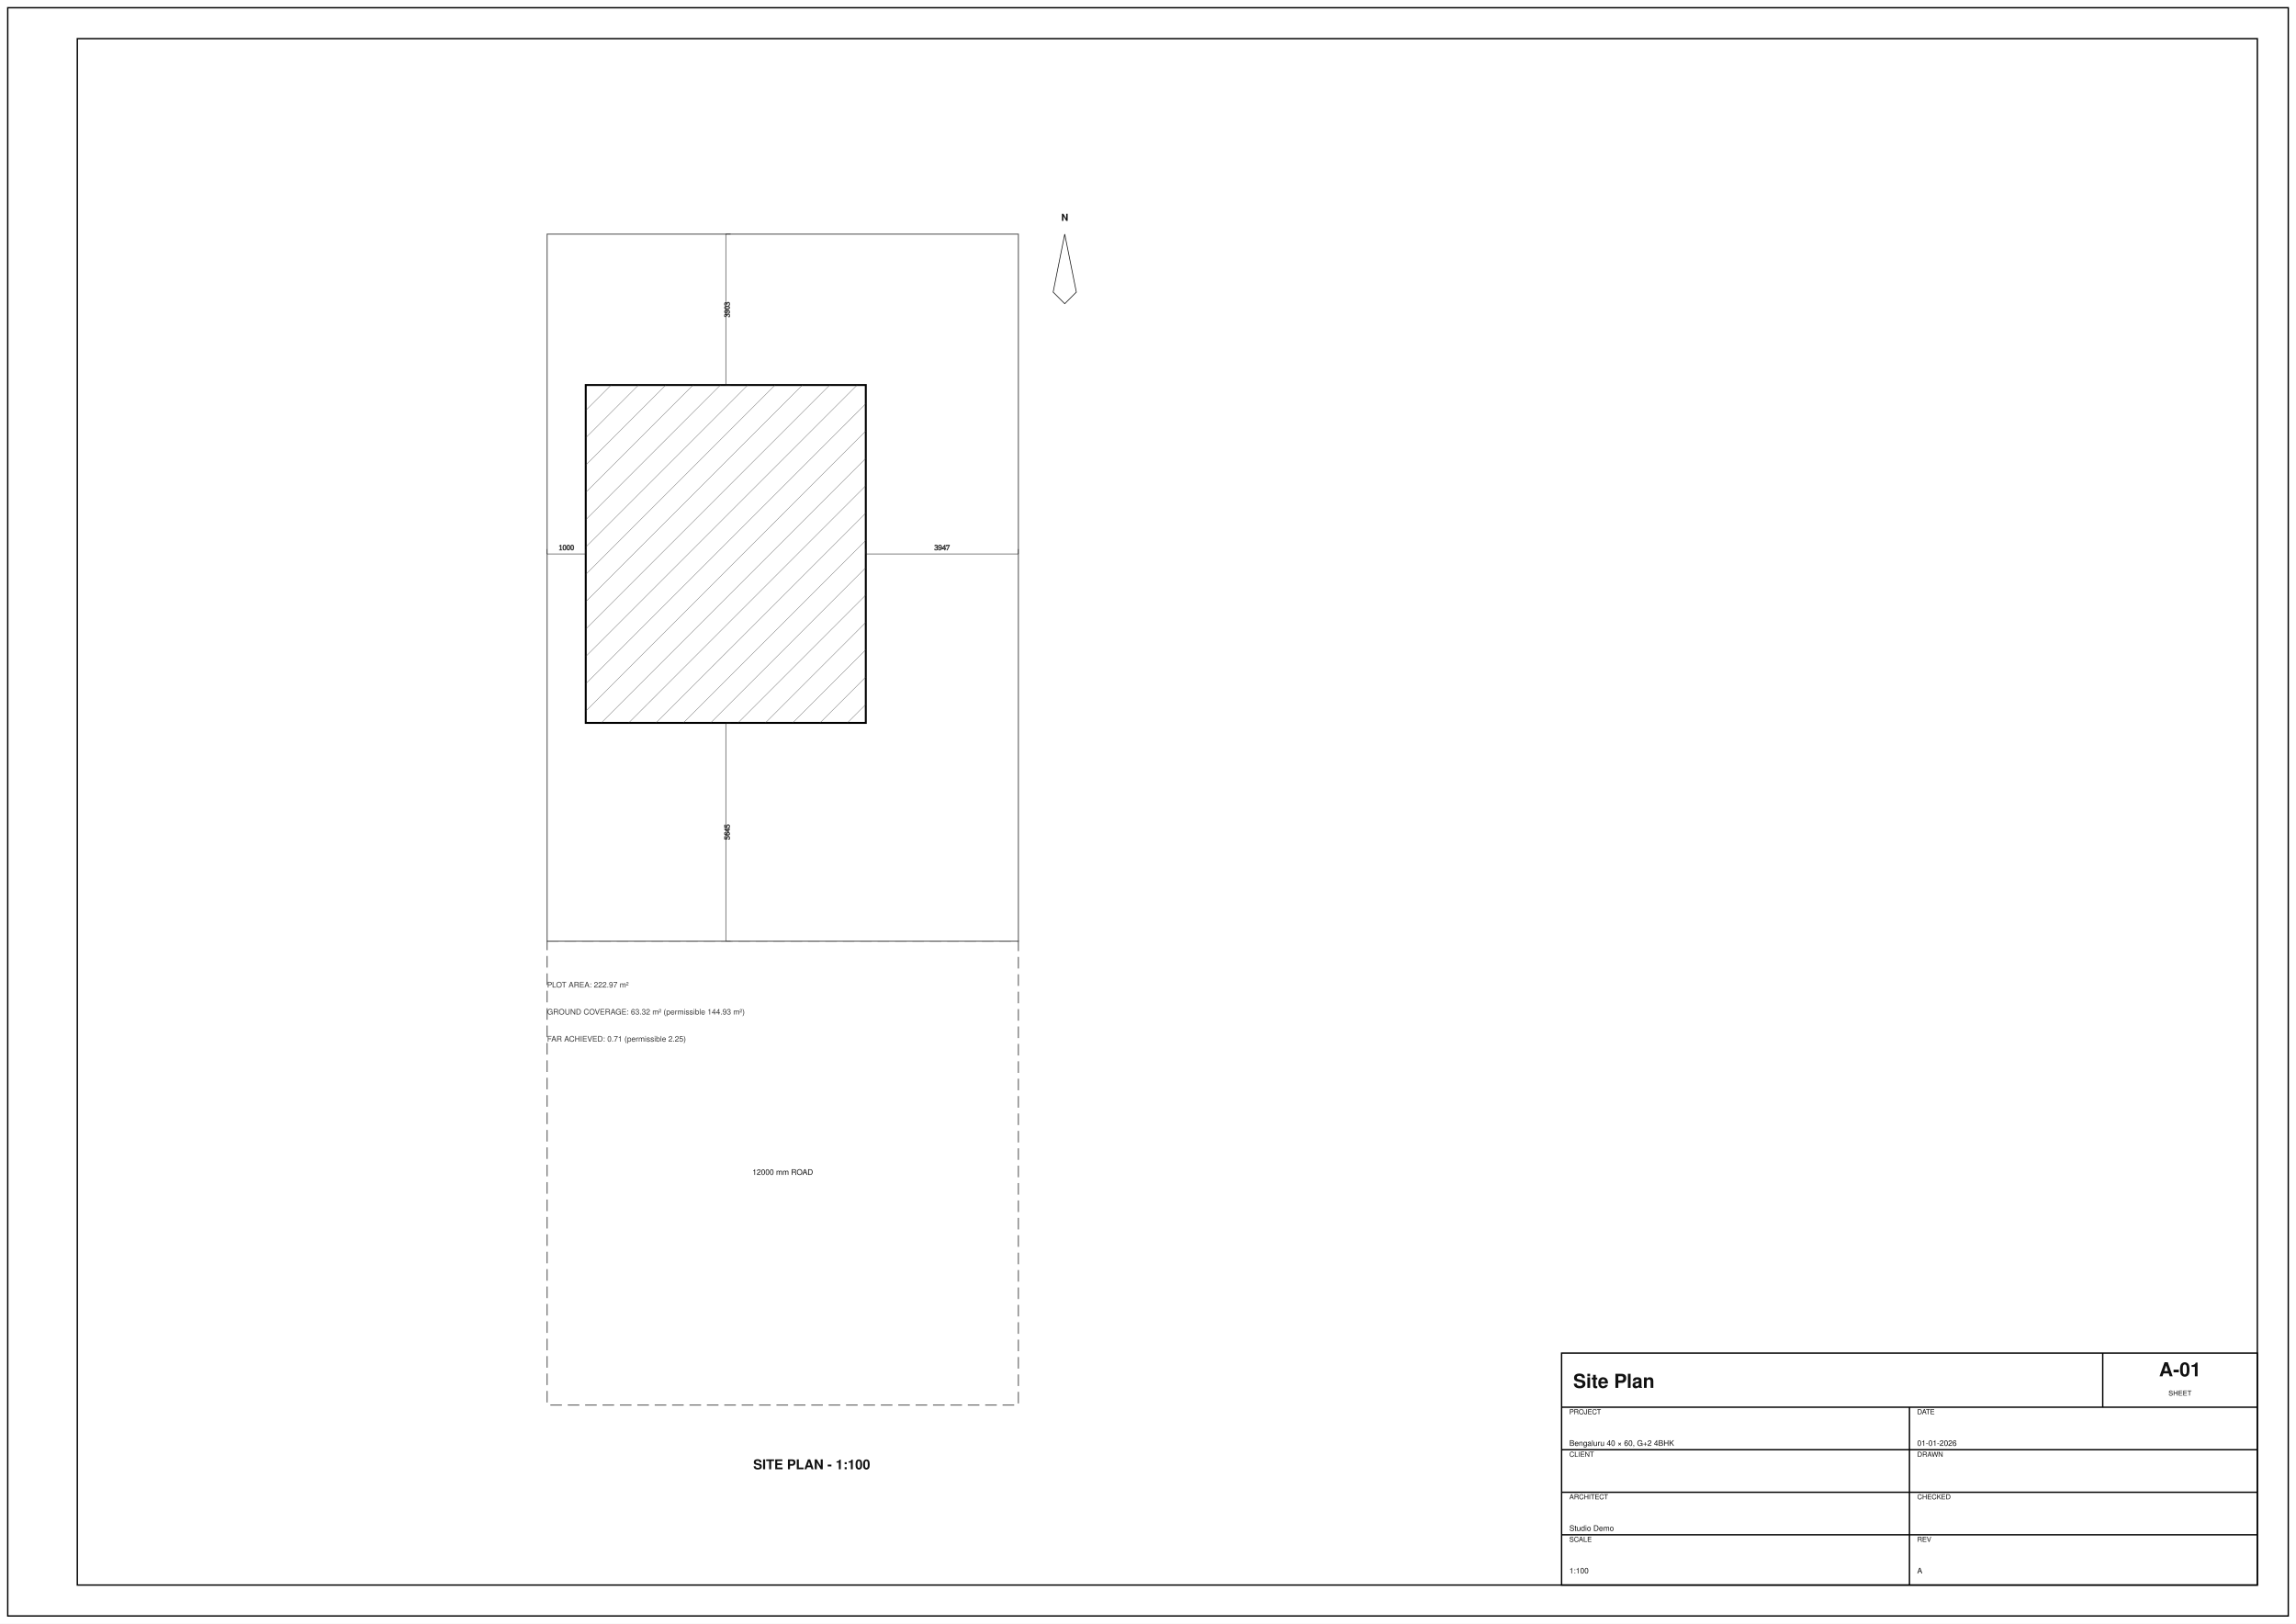
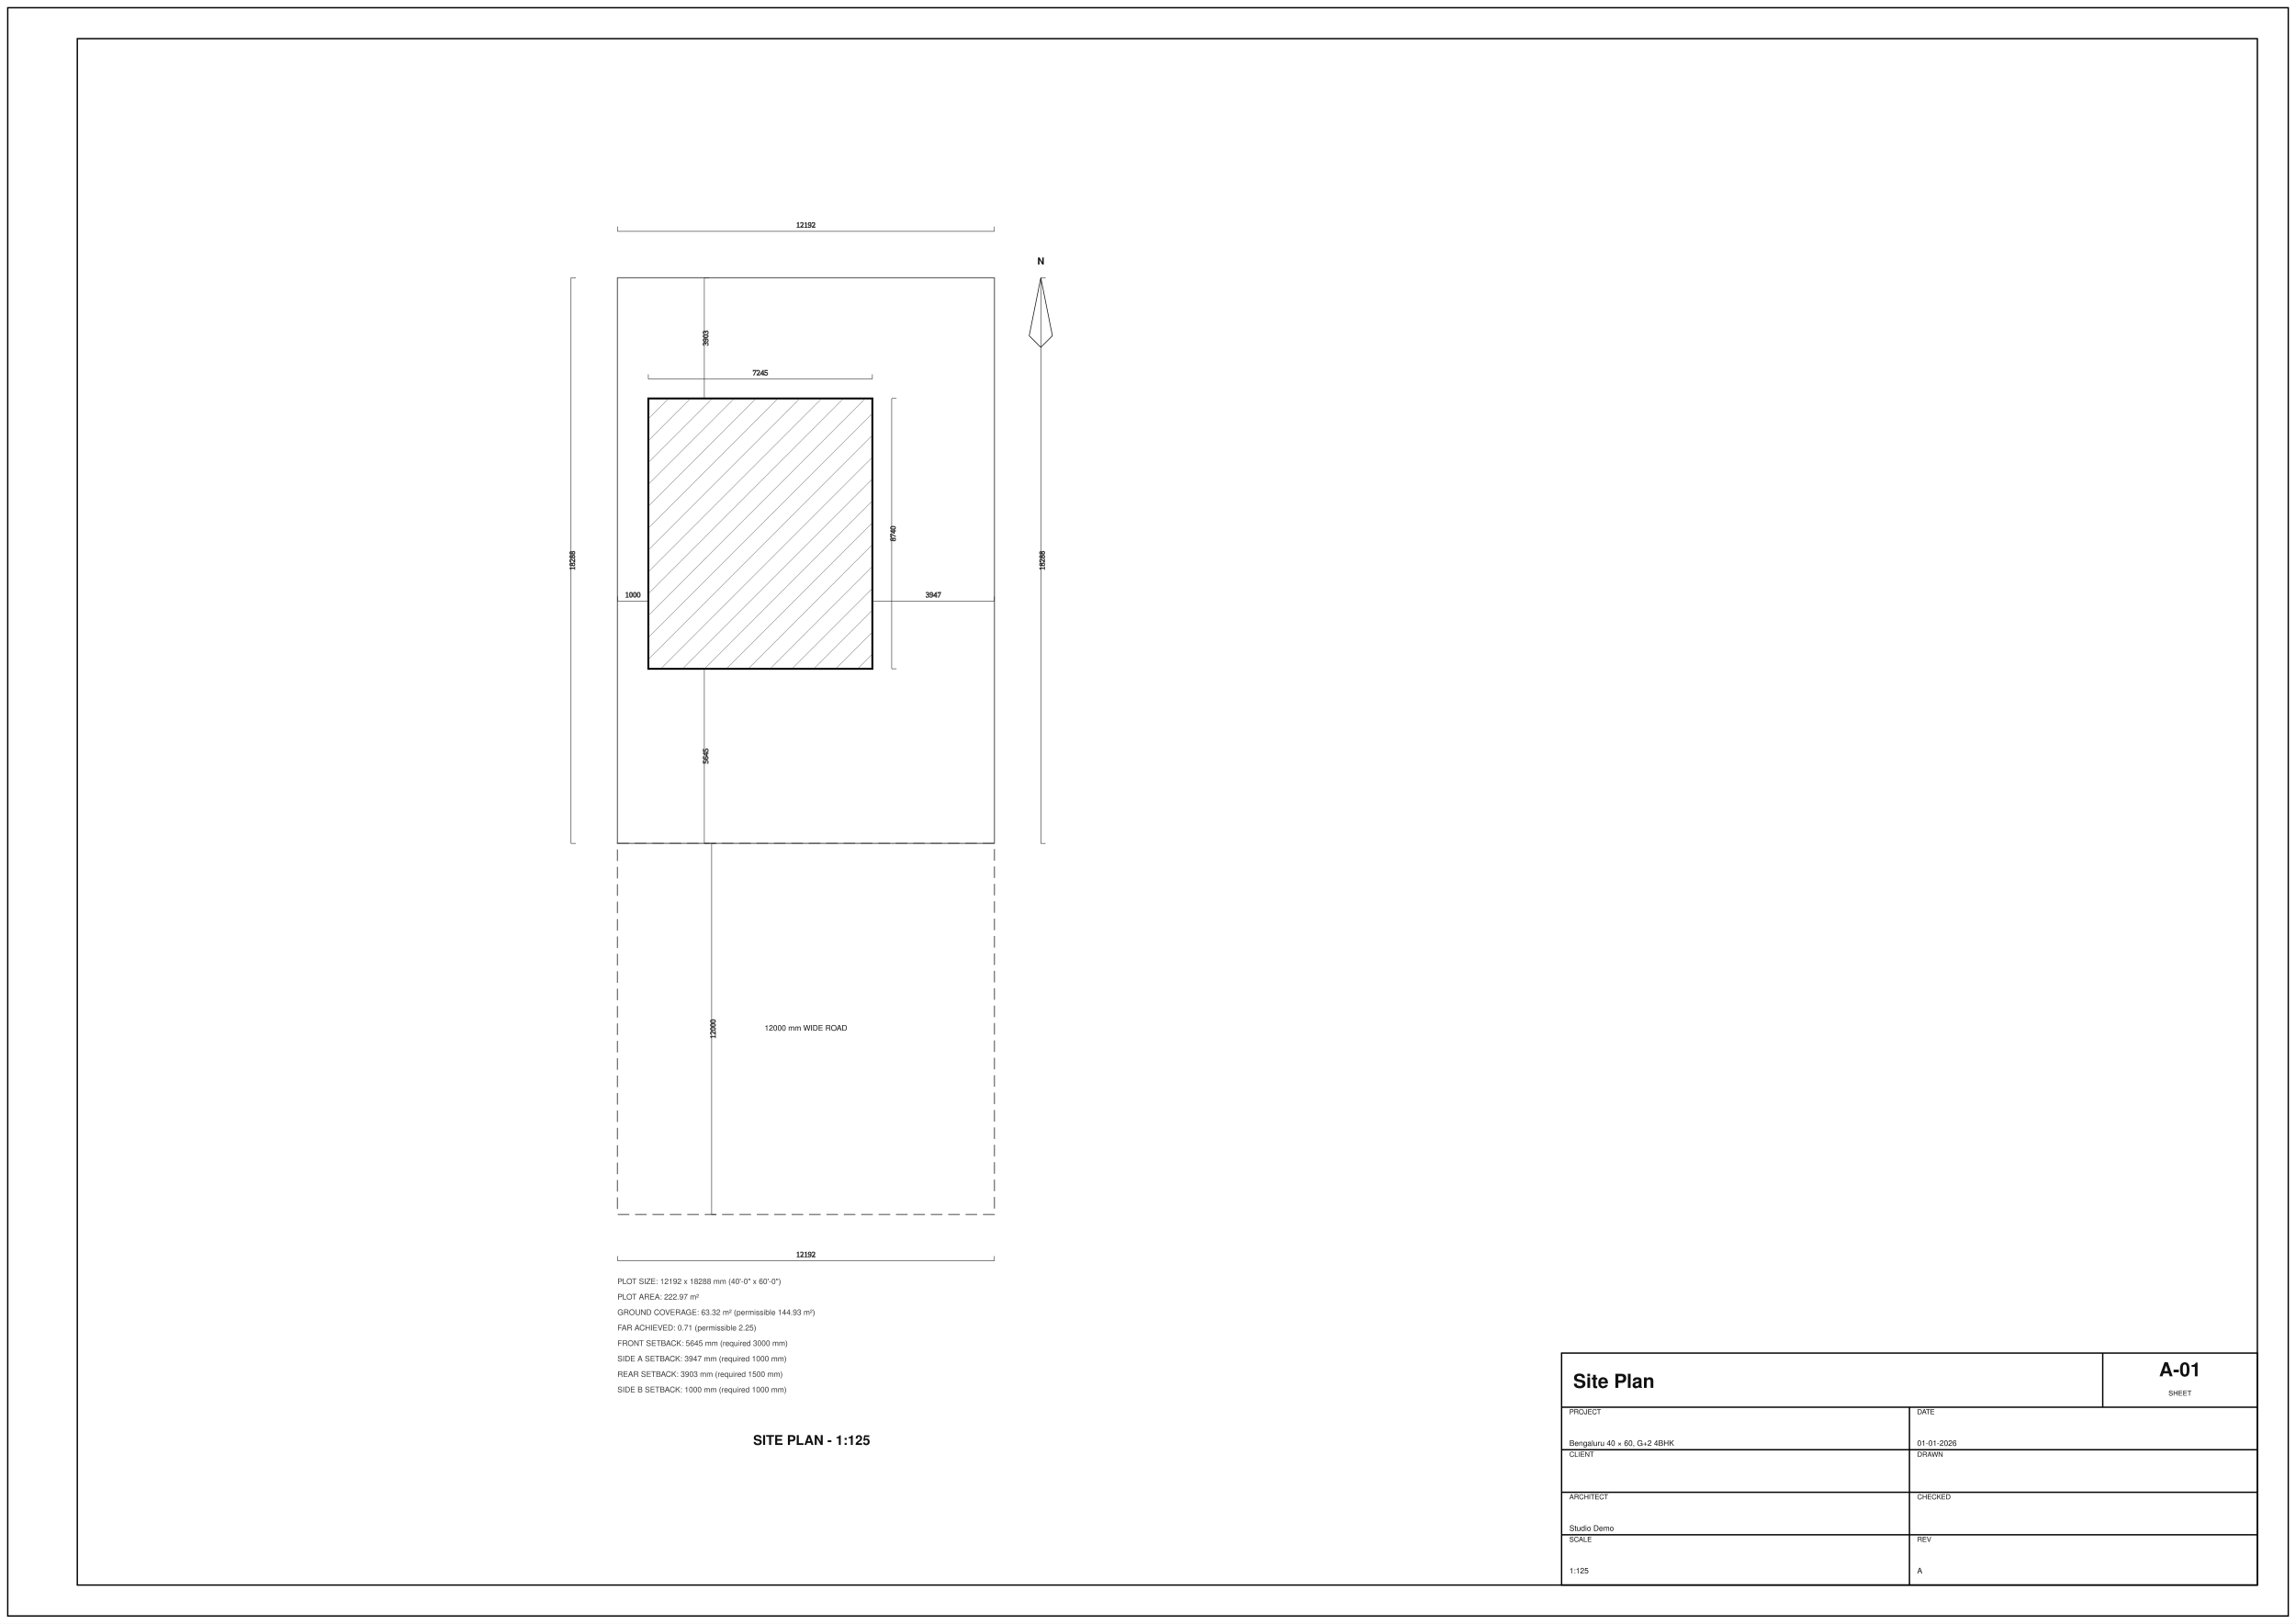
<svg xmlns="http://www.w3.org/2000/svg" width="594mm" height="420mm" viewBox="0 0 594 420" version="1.1">
  <rect x="0" y="0" width="594" height="420" fill="#ffffff" stroke="none" />
  <defs>
-     <clipPath id="hc-bac46248454b301a" clip-rule="evenodd">
-       <path d="M 151.540 186.990 L 223.990 186.990 L 223.990 99.590 L 151.540 99.590 Z" />
+     <clipPath id="hc-3be4f7eada0dfb2e" clip-rule="evenodd">
+       <path d="M 167.732 172.992 L 225.692 172.992 L 225.692 103.072 L 167.732 103.072 Z" />
    </clipPath>
  </defs>
  <g id="g-frame">
    <g class="layer" data-layer="A-TEXT" stroke="#111111" stroke-width="0.180" fill="none" stroke-linecap="butt" stroke-linejoin="miter">
      <g font-family="Helvetica, Arial, sans-serif" fill="#111111" stroke="none">
        <text x="407.000" y="359.000" font-size="5.000" text-anchor="start" dominant-baseline="alphabetic" font-weight="600">Site Plan</text>
        <text x="564.000" y="356.000" font-size="5.000" text-anchor="middle" dominant-baseline="alphabetic" font-weight="600">A-01</text>
        <text x="564.000" y="361.000" font-size="1.800" text-anchor="middle" dominant-baseline="alphabetic">SHEET</text>
        <text x="406.000" y="365.000" font-size="1.800" text-anchor="start" dominant-baseline="hanging">PROJECT</text>
        <text x="406.000" y="374.000" font-size="2.000" text-anchor="start" dominant-baseline="alphabetic">Bengaluru 40 × 60, G+2 4BHK</text>
        <text x="406.000" y="376.000" font-size="1.800" text-anchor="start" dominant-baseline="hanging">CLIENT</text>
        <text x="406.000" y="385.000" font-size="2.000" text-anchor="start" dominant-baseline="alphabetic" />
        <text x="406.000" y="387.000" font-size="1.800" text-anchor="start" dominant-baseline="hanging">ARCHITECT</text>
        <text x="406.000" y="396.000" font-size="2.000" text-anchor="start" dominant-baseline="alphabetic">Studio Demo</text>
        <text x="406.000" y="398.000" font-size="1.800" text-anchor="start" dominant-baseline="hanging">SCALE</text>
-         <text x="406.000" y="407.000" font-size="2.000" text-anchor="start" dominant-baseline="alphabetic">1:100</text>
+         <text x="406.000" y="407.000" font-size="2.000" text-anchor="start" dominant-baseline="alphabetic">1:125</text>
        <text x="496.000" y="365.000" font-size="1.800" text-anchor="start" dominant-baseline="hanging">DATE</text>
        <text x="496.000" y="374.000" font-size="2.000" text-anchor="start" dominant-baseline="alphabetic">01-01-2026</text>
        <text x="496.000" y="376.000" font-size="1.800" text-anchor="start" dominant-baseline="hanging">DRAWN</text>
        <text x="496.000" y="385.000" font-size="2.000" text-anchor="start" dominant-baseline="alphabetic" />
        <text x="496.000" y="387.000" font-size="1.800" text-anchor="start" dominant-baseline="hanging">CHECKED</text>
        <text x="496.000" y="396.000" font-size="2.000" text-anchor="start" dominant-baseline="alphabetic" />
        <text x="496.000" y="398.000" font-size="1.800" text-anchor="start" dominant-baseline="hanging">REV</text>
        <text x="496.000" y="407.000" font-size="2.000" text-anchor="start" dominant-baseline="alphabetic">A</text>
      </g>
    </g>
    <g class="layer" data-layer="A-TITL" stroke="#000000" stroke-width="0.350" fill="none" stroke-linecap="butt" stroke-linejoin="miter">
      <polygon points="2.000,2.000 592.000,2.000 592.000,418.000 2.000,418.000" fill="none" />
      <polygon points="20.000,10.000 584.000,10.000 584.000,410.000 20.000,410.000" fill="none" />
      <polygon points="404.000,350.000 584.000,350.000 584.000,410.000 404.000,410.000" fill="none" />
      <line x1="404.000" y1="364.000" x2="584.000" y2="364.000" />
      <line x1="544.000" y1="350.000" x2="544.000" y2="364.000" />
      <line x1="494.000" y1="364.000" x2="494.000" y2="410.000" />
      <line x1="404.000" y1="375.000" x2="494.000" y2="375.000" />
      <line x1="404.000" y1="386.000" x2="494.000" y2="386.000" />
      <line x1="404.000" y1="397.000" x2="494.000" y2="397.000" />
      <line x1="494.000" y1="375.000" x2="584.000" y2="375.000" />
      <line x1="494.000" y1="386.000" x2="584.000" y2="386.000" />
      <line x1="494.000" y1="397.000" x2="584.000" y2="397.000" />
    </g>
  </g>
  <g id="g-site">
    <g class="layer" data-layer="A-WALL" stroke="#000000" stroke-width="0.500" fill="none" stroke-linecap="butt" stroke-linejoin="miter">
-       <polygon points="151.540,186.990 223.990,186.990 223.990,99.590 151.540,99.590" fill="none" />
+       <polygon points="167.732,172.992 225.692,172.992 225.692,103.072 167.732,103.072" fill="none" />
    </g>
    <g class="layer" data-layer="A-WALL-PART" stroke="#555555" stroke-width="0.250" fill="none" stroke-linecap="butt" stroke-linejoin="miter">
-       <polygon points="141.540,243.440 263.460,243.440 263.460,60.560 141.540,60.560" fill="none" />
-       <polygon points="141.540,243.440 263.460,243.440 263.460,363.440 141.540,363.440" fill="none" stroke-dasharray="3.000 1.500" />
+       <polygon points="159.732,218.152 257.268,218.152 257.268,71.848 159.732,71.848" fill="none" />
+       <polygon points="159.732,218.152 257.268,218.152 257.268,314.152 159.732,314.152" fill="none" stroke-dasharray="3.000 1.500" />
    </g>
    <g class="layer" data-layer="A-DIM" stroke="#1a1a1a" stroke-width="0.130" fill="none" stroke-linecap="butt" stroke-linejoin="miter">
-       <line x1="187.760" y1="243.440" x2="187.760" y2="186.990" />
-       <line x1="187.760" y1="243.440" x2="189.010" y2="243.440" />
-       <line x1="187.760" y1="186.990" x2="189.010" y2="186.990" />
-       <text x="188.760" y="215.220" font-size="2.000" text-anchor="middle" dominant-baseline="alphabetic" transform="rotate(-90 188.760 215.220)">5645</text>
-       <line x1="187.760" y1="99.590" x2="187.760" y2="60.560" />
-       <line x1="187.760" y1="99.590" x2="189.010" y2="99.590" />
-       <line x1="187.760" y1="60.560" x2="189.010" y2="60.560" />
-       <text x="188.760" y="80.080" font-size="2.000" text-anchor="middle" dominant-baseline="alphabetic" transform="rotate(-90 188.760 80.080)">3903</text>
-       <line x1="141.540" y1="143.290" x2="151.540" y2="143.290" />
-       <line x1="141.540" y1="143.290" x2="141.540" y2="142.040" />
-       <line x1="151.540" y1="143.290" x2="151.540" y2="142.040" />
-       <text x="146.540" y="142.290" font-size="2.000" text-anchor="middle" dominant-baseline="alphabetic">1000</text>
-       <line x1="223.990" y1="143.290" x2="263.460" y2="143.290" />
-       <line x1="223.990" y1="143.290" x2="223.990" y2="142.040" />
-       <line x1="263.460" y1="143.290" x2="263.460" y2="142.040" />
-       <text x="243.720" y="142.290" font-size="2.000" text-anchor="middle" dominant-baseline="alphabetic">3947</text>
+       <line x1="184.116" y1="314.152" x2="184.116" y2="218.152" />
+       <line x1="184.116" y1="314.152" x2="185.364" y2="314.152" />
+       <line x1="184.116" y1="218.152" x2="185.364" y2="218.152" />
+       <text x="185.116" y="266.152" font-size="2.000" text-anchor="middle" dominant-baseline="alphabetic" transform="rotate(-90 185.116 266.152)">12000</text>
+       <line x1="159.732" y1="326.152" x2="257.268" y2="326.152" />
+       <line x1="159.732" y1="326.152" x2="159.732" y2="324.904" />
+       <line x1="257.268" y1="326.152" x2="257.268" y2="324.904" />
+       <text x="208.500" y="325.152" font-size="2.000" text-anchor="middle" dominant-baseline="alphabetic">12192</text>
+       <line x1="269.268" y1="218.152" x2="269.268" y2="71.848" />
+       <line x1="269.268" y1="218.152" x2="270.516" y2="218.152" />
+       <line x1="269.268" y1="71.848" x2="270.516" y2="71.848" />
+       <text x="270.268" y="145.000" font-size="2.000" text-anchor="middle" dominant-baseline="alphabetic" transform="rotate(-90 270.268 145.000)">18288</text>
+       <line x1="159.732" y1="59.848" x2="257.268" y2="59.848" />
+       <line x1="159.732" y1="59.848" x2="159.732" y2="58.600" />
+       <line x1="257.268" y1="59.848" x2="257.268" y2="58.600" />
+       <text x="208.500" y="58.848" font-size="2.000" text-anchor="middle" dominant-baseline="alphabetic">12192</text>
+       <line x1="147.732" y1="218.152" x2="147.732" y2="71.848" />
+       <line x1="147.732" y1="218.152" x2="148.980" y2="218.152" />
+       <line x1="147.732" y1="71.848" x2="148.980" y2="71.848" />
+       <text x="148.732" y="145.000" font-size="2.000" text-anchor="middle" dominant-baseline="alphabetic" transform="rotate(-90 148.732 145.000)">18288</text>
+       <line x1="167.732" y1="98.072" x2="225.692" y2="98.072" />
+       <line x1="167.732" y1="98.072" x2="167.732" y2="96.824" />
+       <line x1="225.692" y1="98.072" x2="225.692" y2="96.824" />
+       <text x="196.708" y="97.072" font-size="2.000" text-anchor="middle" dominant-baseline="alphabetic">7245</text>
+       <line x1="230.692" y1="172.992" x2="230.692" y2="103.072" />
+       <line x1="230.692" y1="172.992" x2="231.940" y2="172.992" />
+       <line x1="230.692" y1="103.072" x2="231.940" y2="103.072" />
+       <text x="231.692" y="138.032" font-size="2.000" text-anchor="middle" dominant-baseline="alphabetic" transform="rotate(-90 231.692 138.032)">8740</text>
+       <line x1="182.220" y1="218.152" x2="182.220" y2="172.992" />
+       <line x1="182.220" y1="218.152" x2="183.468" y2="218.152" />
+       <line x1="182.220" y1="172.992" x2="183.468" y2="172.992" />
+       <text x="183.220" y="195.576" font-size="2.000" text-anchor="middle" dominant-baseline="alphabetic" transform="rotate(-90 183.220 195.576)">5645</text>
+       <line x1="225.692" y1="155.512" x2="257.268" y2="155.512" />
+       <line x1="225.692" y1="155.512" x2="225.692" y2="154.264" />
+       <line x1="257.268" y1="155.512" x2="257.268" y2="154.264" />
+       <text x="241.476" y="154.512" font-size="2.000" text-anchor="middle" dominant-baseline="alphabetic">3947</text>
+       <line x1="182.220" y1="103.072" x2="182.220" y2="71.848" />
+       <line x1="182.220" y1="103.072" x2="183.468" y2="103.072" />
+       <line x1="182.220" y1="71.848" x2="183.468" y2="71.848" />
+       <text x="183.220" y="87.464" font-size="2.000" text-anchor="middle" dominant-baseline="alphabetic" transform="rotate(-90 183.220 87.464)">3903</text>
+       <line x1="159.732" y1="155.512" x2="167.732" y2="155.512" />
+       <line x1="159.732" y1="155.512" x2="159.732" y2="154.264" />
+       <line x1="167.732" y1="155.512" x2="167.732" y2="154.264" />
+       <text x="163.732" y="154.512" font-size="2.000" text-anchor="middle" dominant-baseline="alphabetic">1000</text>
    </g>
    <g class="layer" data-layer="A-TEXT" stroke="#111111" stroke-width="0.180" fill="none" stroke-linecap="butt" stroke-linejoin="miter">
-       <polygon points="275.460,60.560 272.460,75.560 275.460,78.560 278.460,75.560" fill="none" />
+       <polygon points="269.268,71.848 266.268,86.848 269.268,89.848 272.268,86.848" fill="none" />
      <g font-family="Helvetica, Arial, sans-serif" fill="#111111" stroke="none">
-         <text x="202.500" y="303.440" font-size="2.000" text-anchor="middle" dominant-baseline="central">12000 mm ROAD</text>
-         <text x="275.460" y="56.560" font-size="2.500" text-anchor="middle" dominant-baseline="central" font-weight="600">N</text>
+         <text x="208.500" y="266.152" font-size="2.000" text-anchor="middle" dominant-baseline="central">12000 mm WIDE ROAD</text>
+         <text x="269.268" y="67.848" font-size="2.500" text-anchor="middle" dominant-baseline="central" font-weight="600">N</text>
      </g>
    </g>
    <g class="layer" data-layer="A-AREA" stroke="#3a3a3a" stroke-width="0.130" fill="none" stroke-linecap="butt" stroke-linejoin="miter">
-       <g clip-path="url(#hc-bac46248454b301a)">
-         <path d="M 188.910 224.360 L 268.830 144.430 M 185.370 220.820 L 265.300 140.900 M 181.840 217.290 L 261.760 137.360 M 178.300 213.750 L 258.230 133.830 M 174.770 210.220 L 254.690 130.290 M 171.230 206.680 L 251.150 126.750 M 167.690 203.140 L 247.620 123.220 M 164.160 199.610 L 244.080 119.680 M 160.620 196.070 L 240.550 116.150 M 157.090 192.540 L 237.010 112.610 M 153.550 189.000 L 233.480 109.080 M 150.020 185.470 L 229.940 105.540 M 146.480 181.930 L 226.410 102.010 M 142.950 178.400 L 222.870 98.470 M 139.410 174.860 L 219.330 94.930 M 135.870 171.320 L 215.800 91.400 M 132.340 167.790 L 212.260 87.860 M 128.800 164.250 L 208.730 84.330 M 125.270 160.720 L 205.190 80.790 M 121.730 157.180 L 201.660 77.260 M 118.200 153.650 L 198.120 73.720 M 114.660 150.110 L 194.590 70.190 M 111.130 146.580 L 191.050 66.650 M 107.590 143.040 L 187.510 63.110" stroke="#3a3a3a" stroke-width="0.080" fill="none" />
+       <g clip-path="url(#hc-3be4f7eada0dfb2e)">
+         <path d="M 197.628 202.888 L 261.564 138.944 M 194.796 200.056 L 258.740 136.120 M 191.972 197.232 L 255.908 133.288 M 189.140 194.400 L 253.084 130.464 M 186.316 191.576 L 250.252 127.632 M 183.484 188.744 L 247.420 124.800 M 180.652 185.912 L 244.596 121.976 M 177.828 183.088 L 241.764 119.144 M 174.996 180.256 L 238.940 116.320 M 172.172 177.432 L 236.108 113.488 M 169.340 174.600 L 233.284 110.664 M 166.516 171.776 L 230.452 107.832 M 163.684 168.944 L 227.628 105.008 M 160.860 166.120 L 224.796 102.176 M 158.028 163.288 L 221.964 99.344 M 155.196 160.456 L 219.140 96.520 M 152.372 157.632 L 216.308 93.688 M 149.540 154.800 L 213.484 90.864 M 146.716 151.976 L 210.652 88.032 M 143.884 149.144 L 207.828 85.208 M 141.060 146.320 L 204.996 82.376 M 138.228 143.488 L 202.172 79.552 M 135.404 140.664 L 199.340 76.720 M 132.572 137.832 L 196.508 73.888" stroke="#3a3a3a" stroke-width="0.080" fill="none" />
      </g>
      <g font-family="Helvetica, Arial, sans-serif" fill="#3a3a3a" stroke="none">
-         <text x="141.540" y="255.440" font-size="2.000" text-anchor="start" dominant-baseline="alphabetic">PLOT AREA: 222.97 m²</text>
-         <text x="141.540" y="262.440" font-size="2.000" text-anchor="start" dominant-baseline="alphabetic">GROUND COVERAGE: 63.32 m² (permissible 144.93 m²)</text>
-         <text x="141.540" y="269.440" font-size="2.000" text-anchor="start" dominant-baseline="alphabetic">FAR ACHIEVED: 0.71 (permissible 2.25)</text>
+         <text x="159.732" y="332.152" font-size="2.000" text-anchor="start" dominant-baseline="alphabetic">PLOT SIZE: 12192 x 18288 mm (40'-0" x 60'-0")</text>
+         <text x="159.732" y="336.152" font-size="2.000" text-anchor="start" dominant-baseline="alphabetic">PLOT AREA: 222.97 m²</text>
+         <text x="159.732" y="340.152" font-size="2.000" text-anchor="start" dominant-baseline="alphabetic">GROUND COVERAGE: 63.32 m² (permissible 144.93 m²)</text>
+         <text x="159.732" y="344.152" font-size="2.000" text-anchor="start" dominant-baseline="alphabetic">FAR ACHIEVED: 0.71 (permissible 2.25)</text>
+         <text x="159.732" y="348.152" font-size="2.000" text-anchor="start" dominant-baseline="alphabetic">FRONT SETBACK: 5645 mm (required 3000 mm)</text>
+         <text x="159.732" y="352.152" font-size="2.000" text-anchor="start" dominant-baseline="alphabetic">SIDE A SETBACK: 3947 mm (required 1000 mm)</text>
+         <text x="159.732" y="356.152" font-size="2.000" text-anchor="start" dominant-baseline="alphabetic">REAR SETBACK: 3903 mm (required 1500 mm)</text>
+         <text x="159.732" y="360.152" font-size="2.000" text-anchor="start" dominant-baseline="alphabetic">SIDE B SETBACK: 1000 mm (required 1000 mm)</text>
      </g>
    </g>
  </g>
  <g id="g-site-label">
    <g class="layer" data-layer="A-TEXT" stroke="#111111" stroke-width="0.180" fill="none" stroke-linecap="butt" stroke-linejoin="miter">
      <g font-family="Helvetica, Arial, sans-serif" fill="#111111" stroke="none">
-         <text x="210.000" y="378.440" font-size="3.500" text-anchor="middle" dominant-baseline="hanging" font-weight="600">SITE PLAN - 1:100</text>
+         <text x="209.996" y="372.152" font-size="3.500" text-anchor="middle" dominant-baseline="hanging" font-weight="600">SITE PLAN - 1:125</text>
      </g>
    </g>
  </g>
</svg>
